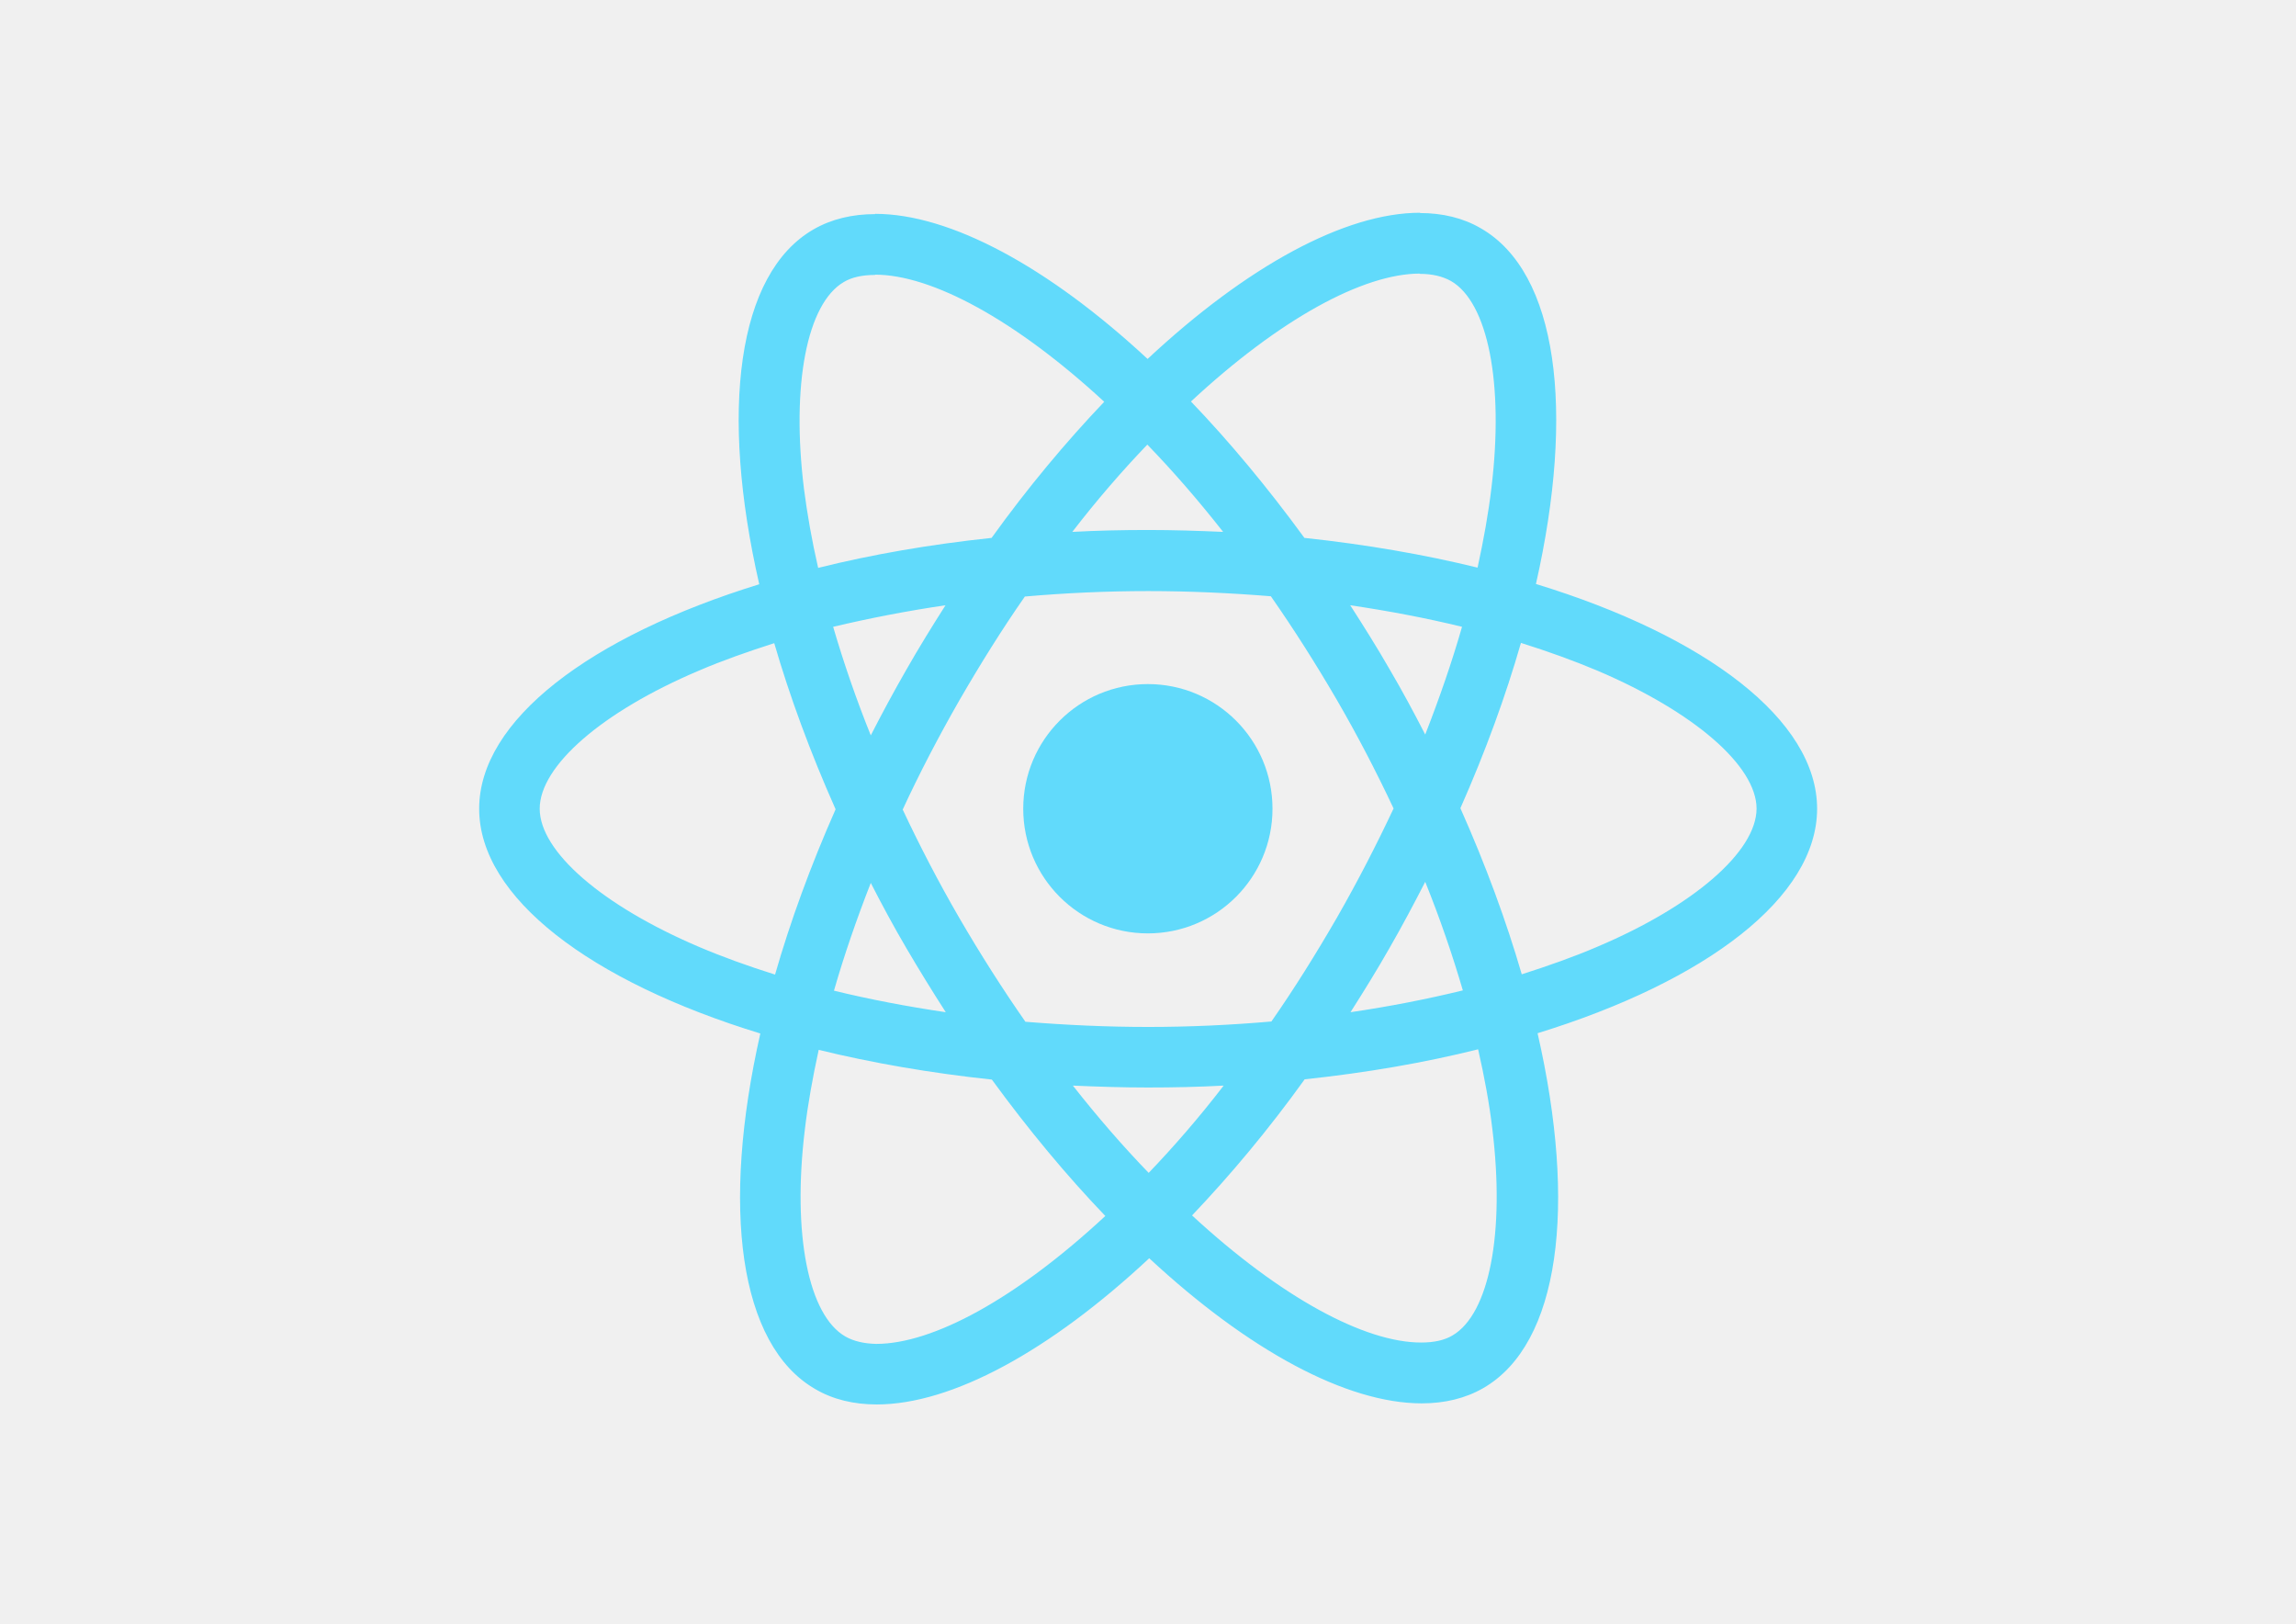
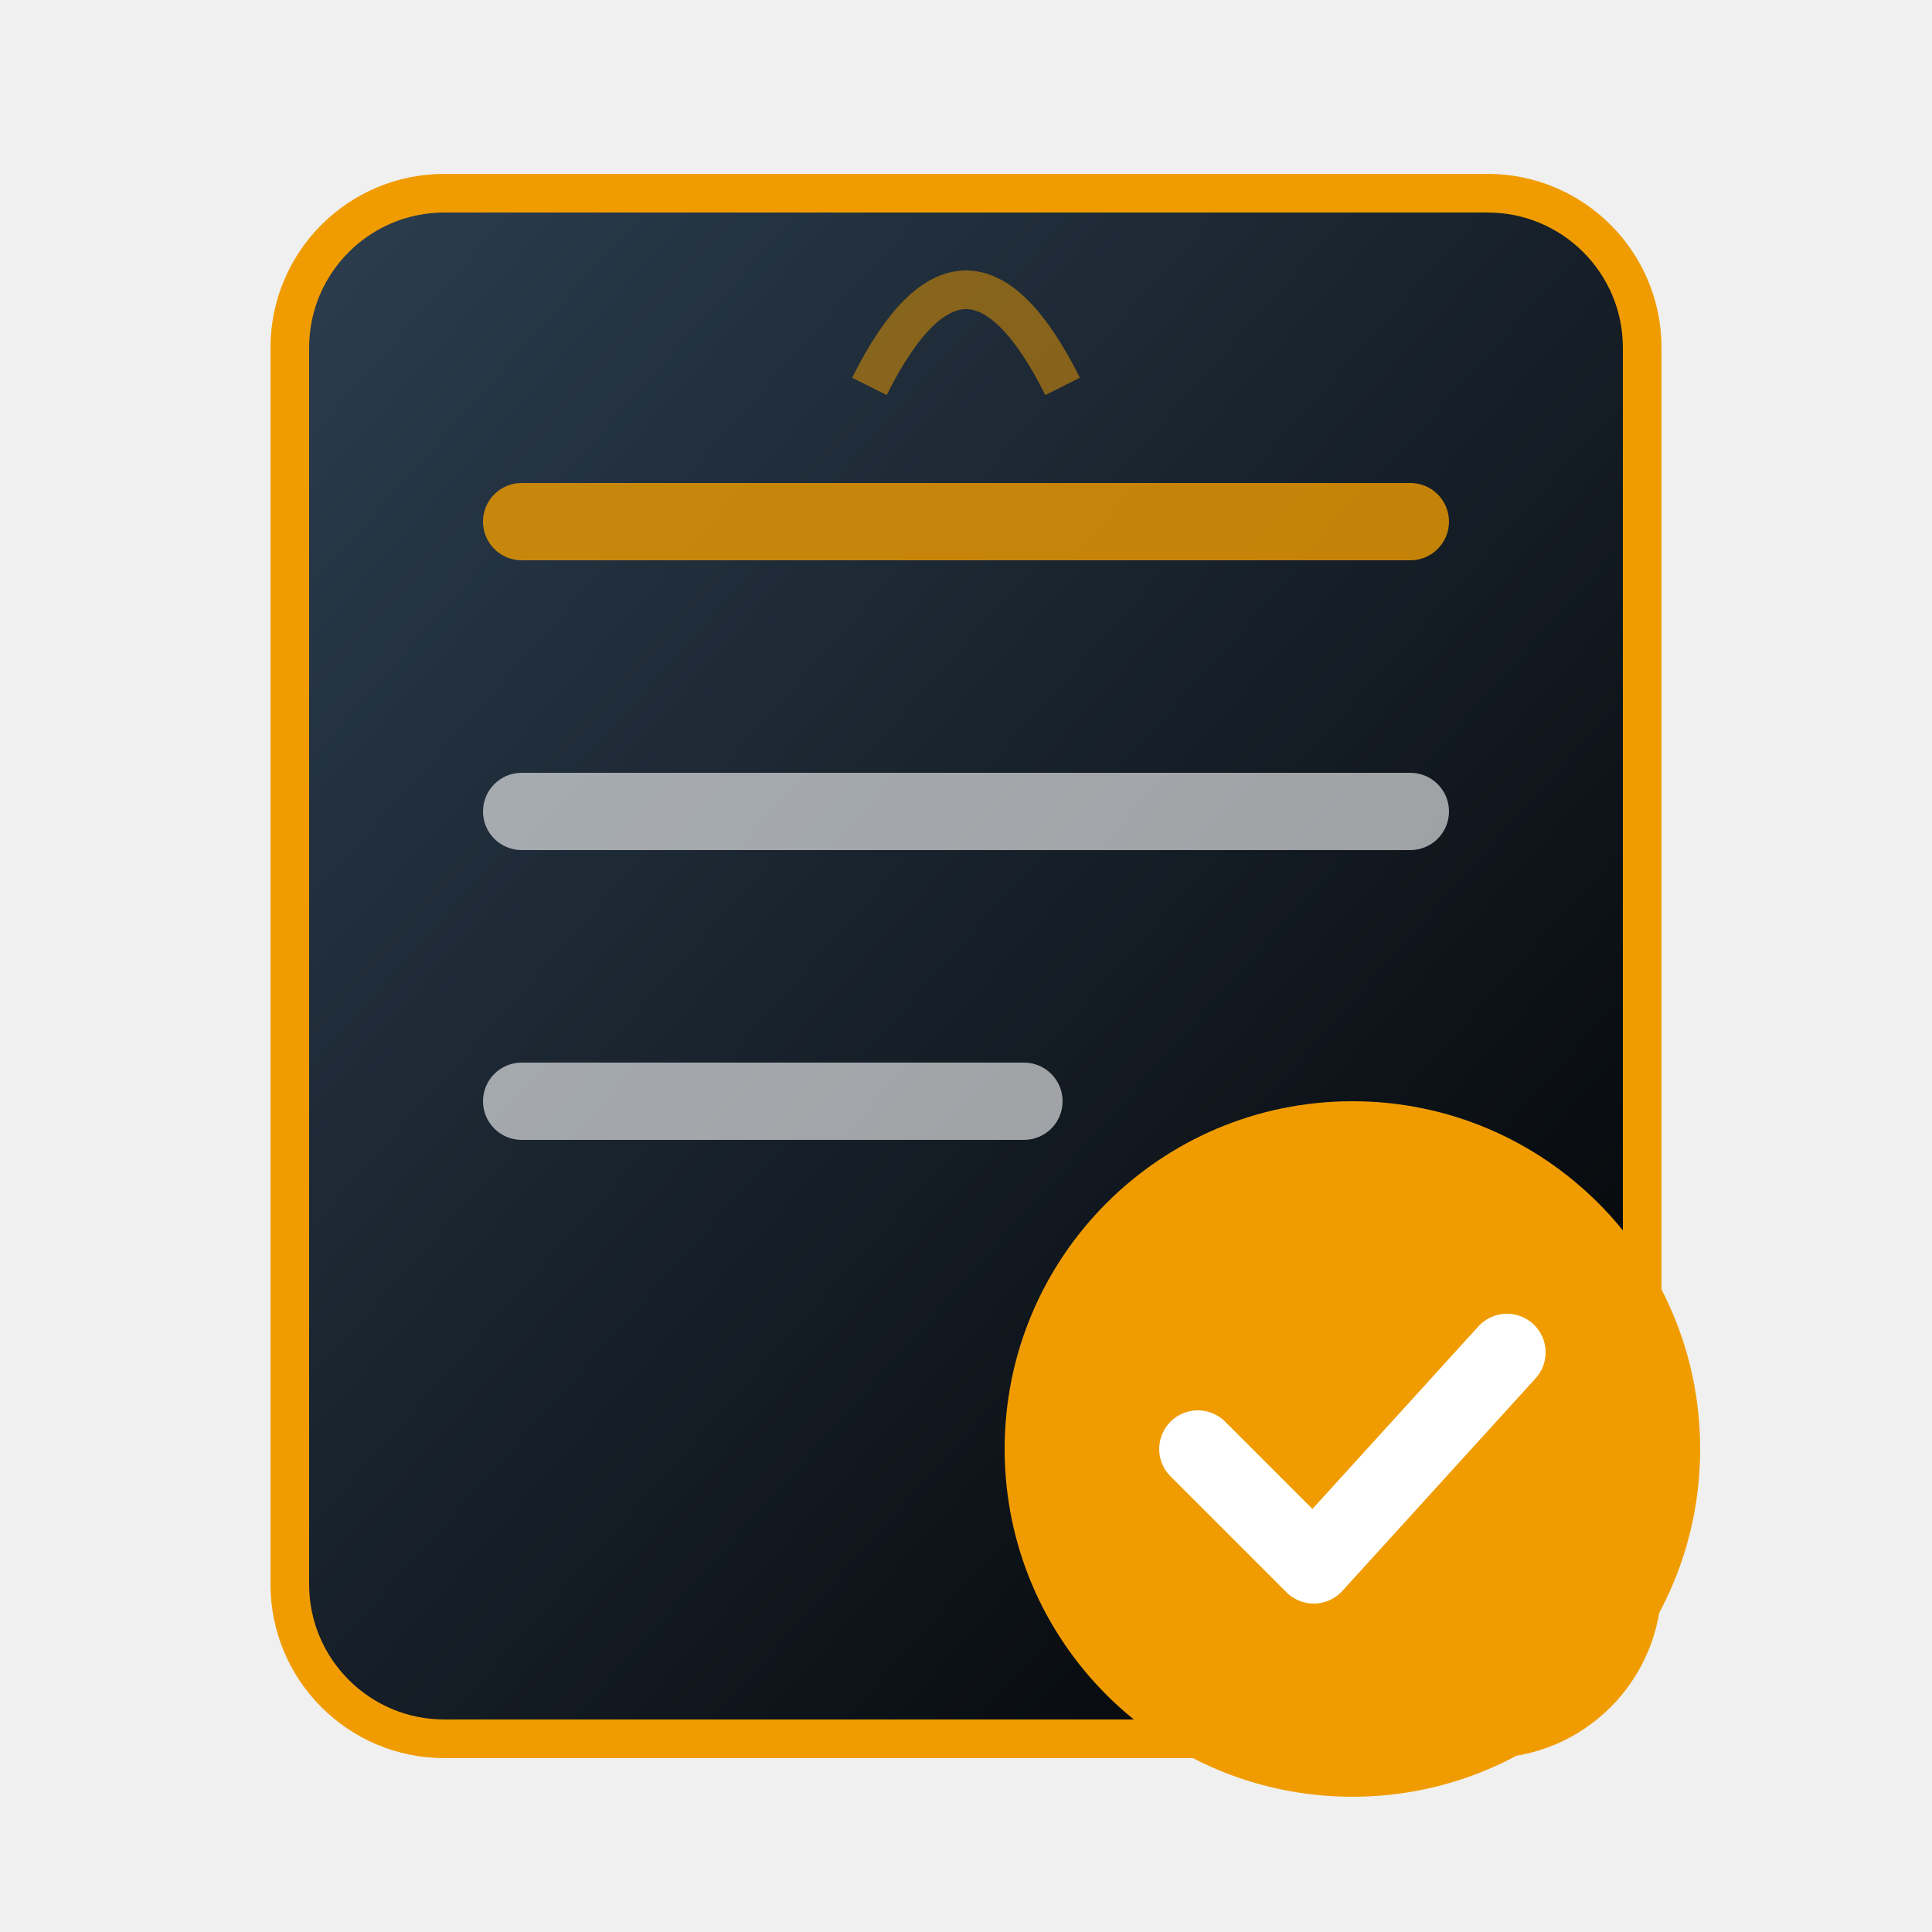
- <svg xmlns="http://www.w3.org/2000/svg" viewBox="0 0 841.9 595.3">
-   <g fill="#61DAFB">
-     <path d="M666.3 296.5c0-32.5-40.7-63.3-103.1-82.4 14.4-63.6 8-114.2-20.2-130.4-6.5-3.8-14.1-5.6-22.4-5.6v22.3c4.6 0 8.3.9 11.4 2.6 13.6 7.8 19.5 37.5 14.9 75.7-1.1 9.4-2.9 19.3-5.1 29.4-19.6-4.8-41-8.5-63.5-10.9-13.5-18.5-27.5-35.3-41.6-50 32.6-30.3 63.2-46.9 84-46.9V78c-27.5 0-63.5 19.6-99.9 53.6-36.4-33.8-72.4-53.2-99.9-53.2v22.3c20.7 0 51.4 16.5 84 46.6-14 14.7-28 31.4-41.3 49.9-22.6 2.4-44 6.1-63.6 11-2.3-10-4-19.7-5.2-29-4.7-38.2 1.1-67.9 14.6-75.8 3-1.8 6.9-2.6 11.5-2.6V78.5c-8.4 0-16 1.8-22.6 5.6-28.1 16.2-34.4 66.7-19.9 130.1-62.2 19.2-102.7 49.9-102.7 82.3 0 32.5 40.7 63.3 103.1 82.4-14.4 63.6-8 114.2 20.2 130.4 6.5 3.8 14.1 5.6 22.5 5.6 27.5 0 63.5-19.6 99.9-53.6 36.4 33.8 72.4 53.2 99.9 53.2 8.4 0 16-1.8 22.6-5.6 28.1-16.2 34.4-66.7 19.9-130.1 62-19.1 102.5-49.9 102.5-82.3zm-130.2-66.7c-3.7 12.9-8.3 26.2-13.5 39.5-4.1-8-8.4-16-13.1-24-4.6-8-9.5-15.8-14.4-23.4 14.2 2.1 27.9 4.7 41 7.9zm-45.8 106.5c-7.8 13.5-15.8 26.3-24.1 38.2-14.9 1.3-30 2-45.2 2-15.1 0-30.2-.7-45-1.9-8.3-11.9-16.4-24.6-24.2-38-7.6-13.1-14.5-26.4-20.8-39.8 6.2-13.4 13.2-26.8 20.7-39.9 7.8-13.5 15.8-26.3 24.1-38.2 14.9-1.3 30-2 45.2-2 15.1 0 30.2.7 45 1.9 8.3 11.9 16.4 24.6 24.2 38 7.6 13.1 14.5 26.4 20.8 39.8-6.3 13.4-13.2 26.8-20.7 39.9zm32.3-13c5.4 13.4 10 26.8 13.8 39.8-13.1 3.2-26.9 5.9-41.2 8 4.9-7.7 9.8-15.6 14.4-23.7 4.6-8 8.9-16.1 13-24.1zM421.2 430c-9.3-9.6-18.6-20.3-27.8-32 9 .4 18.2.7 27.5.7 9.4 0 18.7-.2 27.8-.7-9 11.7-18.3 22.4-27.5 32zm-74.4-58.9c-14.2-2.1-27.9-4.7-41-7.9 3.7-12.9 8.3-26.2 13.5-39.5 4.1 8 8.4 16 13.1 24 4.7 8 9.5 15.8 14.4 23.4zM420.7 163c9.3 9.6 18.6 20.3 27.8 32-9-.4-18.2-.7-27.5-.7-9.4 0-18.7.2-27.8.7 9-11.7 18.3-22.4 27.5-32zm-74 58.9c-4.9 7.7-9.8 15.6-14.4 23.7-4.6 8-8.9 16-13 24-5.4-13.4-10-26.8-13.8-39.8 13.1-3.1 26.9-5.8 41.2-7.9zm-90.5 125.2c-35.4-15.1-58.3-34.9-58.3-50.6 0-15.7 22.9-35.6 58.3-50.6 8.6-3.7 18-7 27.7-10.1 5.7 19.6 13.2 40 22.5 60.9-9.2 20.8-16.6 41.1-22.2 60.6-9.9-3.1-19.3-6.5-28-10.2zM310 490c-13.6-7.8-19.5-37.5-14.9-75.7 1.1-9.4 2.9-19.3 5.1-29.4 19.6 4.8 41 8.5 63.5 10.9 13.5 18.5 27.5 35.3 41.6 50-32.6 30.3-63.2 46.9-84 46.9-4.5-.1-8.3-1-11.3-2.7zm237.2-76.2c4.7 38.2-1.1 67.9-14.6 75.8-3 1.8-6.9 2.6-11.5 2.6-20.7 0-51.4-16.5-84-46.6 14-14.7 28-31.4 41.3-49.9 22.6-2.4 44-6.1 63.6-11 2.3 10.1 4.1 19.8 5.2 29.1zm38.5-66.7c-8.6 3.7-18 7-27.7 10.1-5.7-19.6-13.2-40-22.5-60.9 9.2-20.8 16.6-41.1 22.2-60.6 9.9 3.1 19.3 6.5 28.1 10.2 35.4 15.1 58.3 34.9 58.3 50.6-.1 15.7-23 35.6-58.4 50.6zM320.8 78.4z" />
-     <circle cx="420.9" cy="296.5" r="45.7" />
-     <path d="M520.5 78.1z" />
-   </g>
+ <svg xmlns="http://www.w3.org/2000/svg" viewBox="0 0 100 100">
+   <defs>
+     <linearGradient id="grad1" x1="0%" y1="0%" x2="100%" y2="100%">
+       <stop offset="0%" style="stop-color:#2c3e50;stop-opacity:1" />
+       <stop offset="100%" style="stop-color:#000000;stop-opacity:1" />
+     </linearGradient>
+   </defs>
+   <rect x="15" y="10" width="70" height="80" rx="8" fill="url(#grad1)" stroke="#f09c00" stroke-width="2" />
+   <rect x="25" y="25" width="50" height="4" rx="2" fill="#f09c00" opacity="0.8" />
+   <rect x="25" y="40" width="50" height="4" rx="2" fill="#ffffff" opacity="0.6" />
+   <rect x="25" y="55" width="30" height="4" rx="2" fill="#ffffff" opacity="0.6" />
+   <circle cx="70" cy="75" r="18" fill="#f09c00" />
+   <path d="M62,75 L68,81 L78,70" fill="none" stroke="#ffffff" stroke-width="4" stroke-linecap="round" stroke-linejoin="round" />
+   <path d="M45,20 Q50,10 55,20" fill="none" stroke="#f09c00" stroke-width="2" opacity="0.5" />
</svg>
